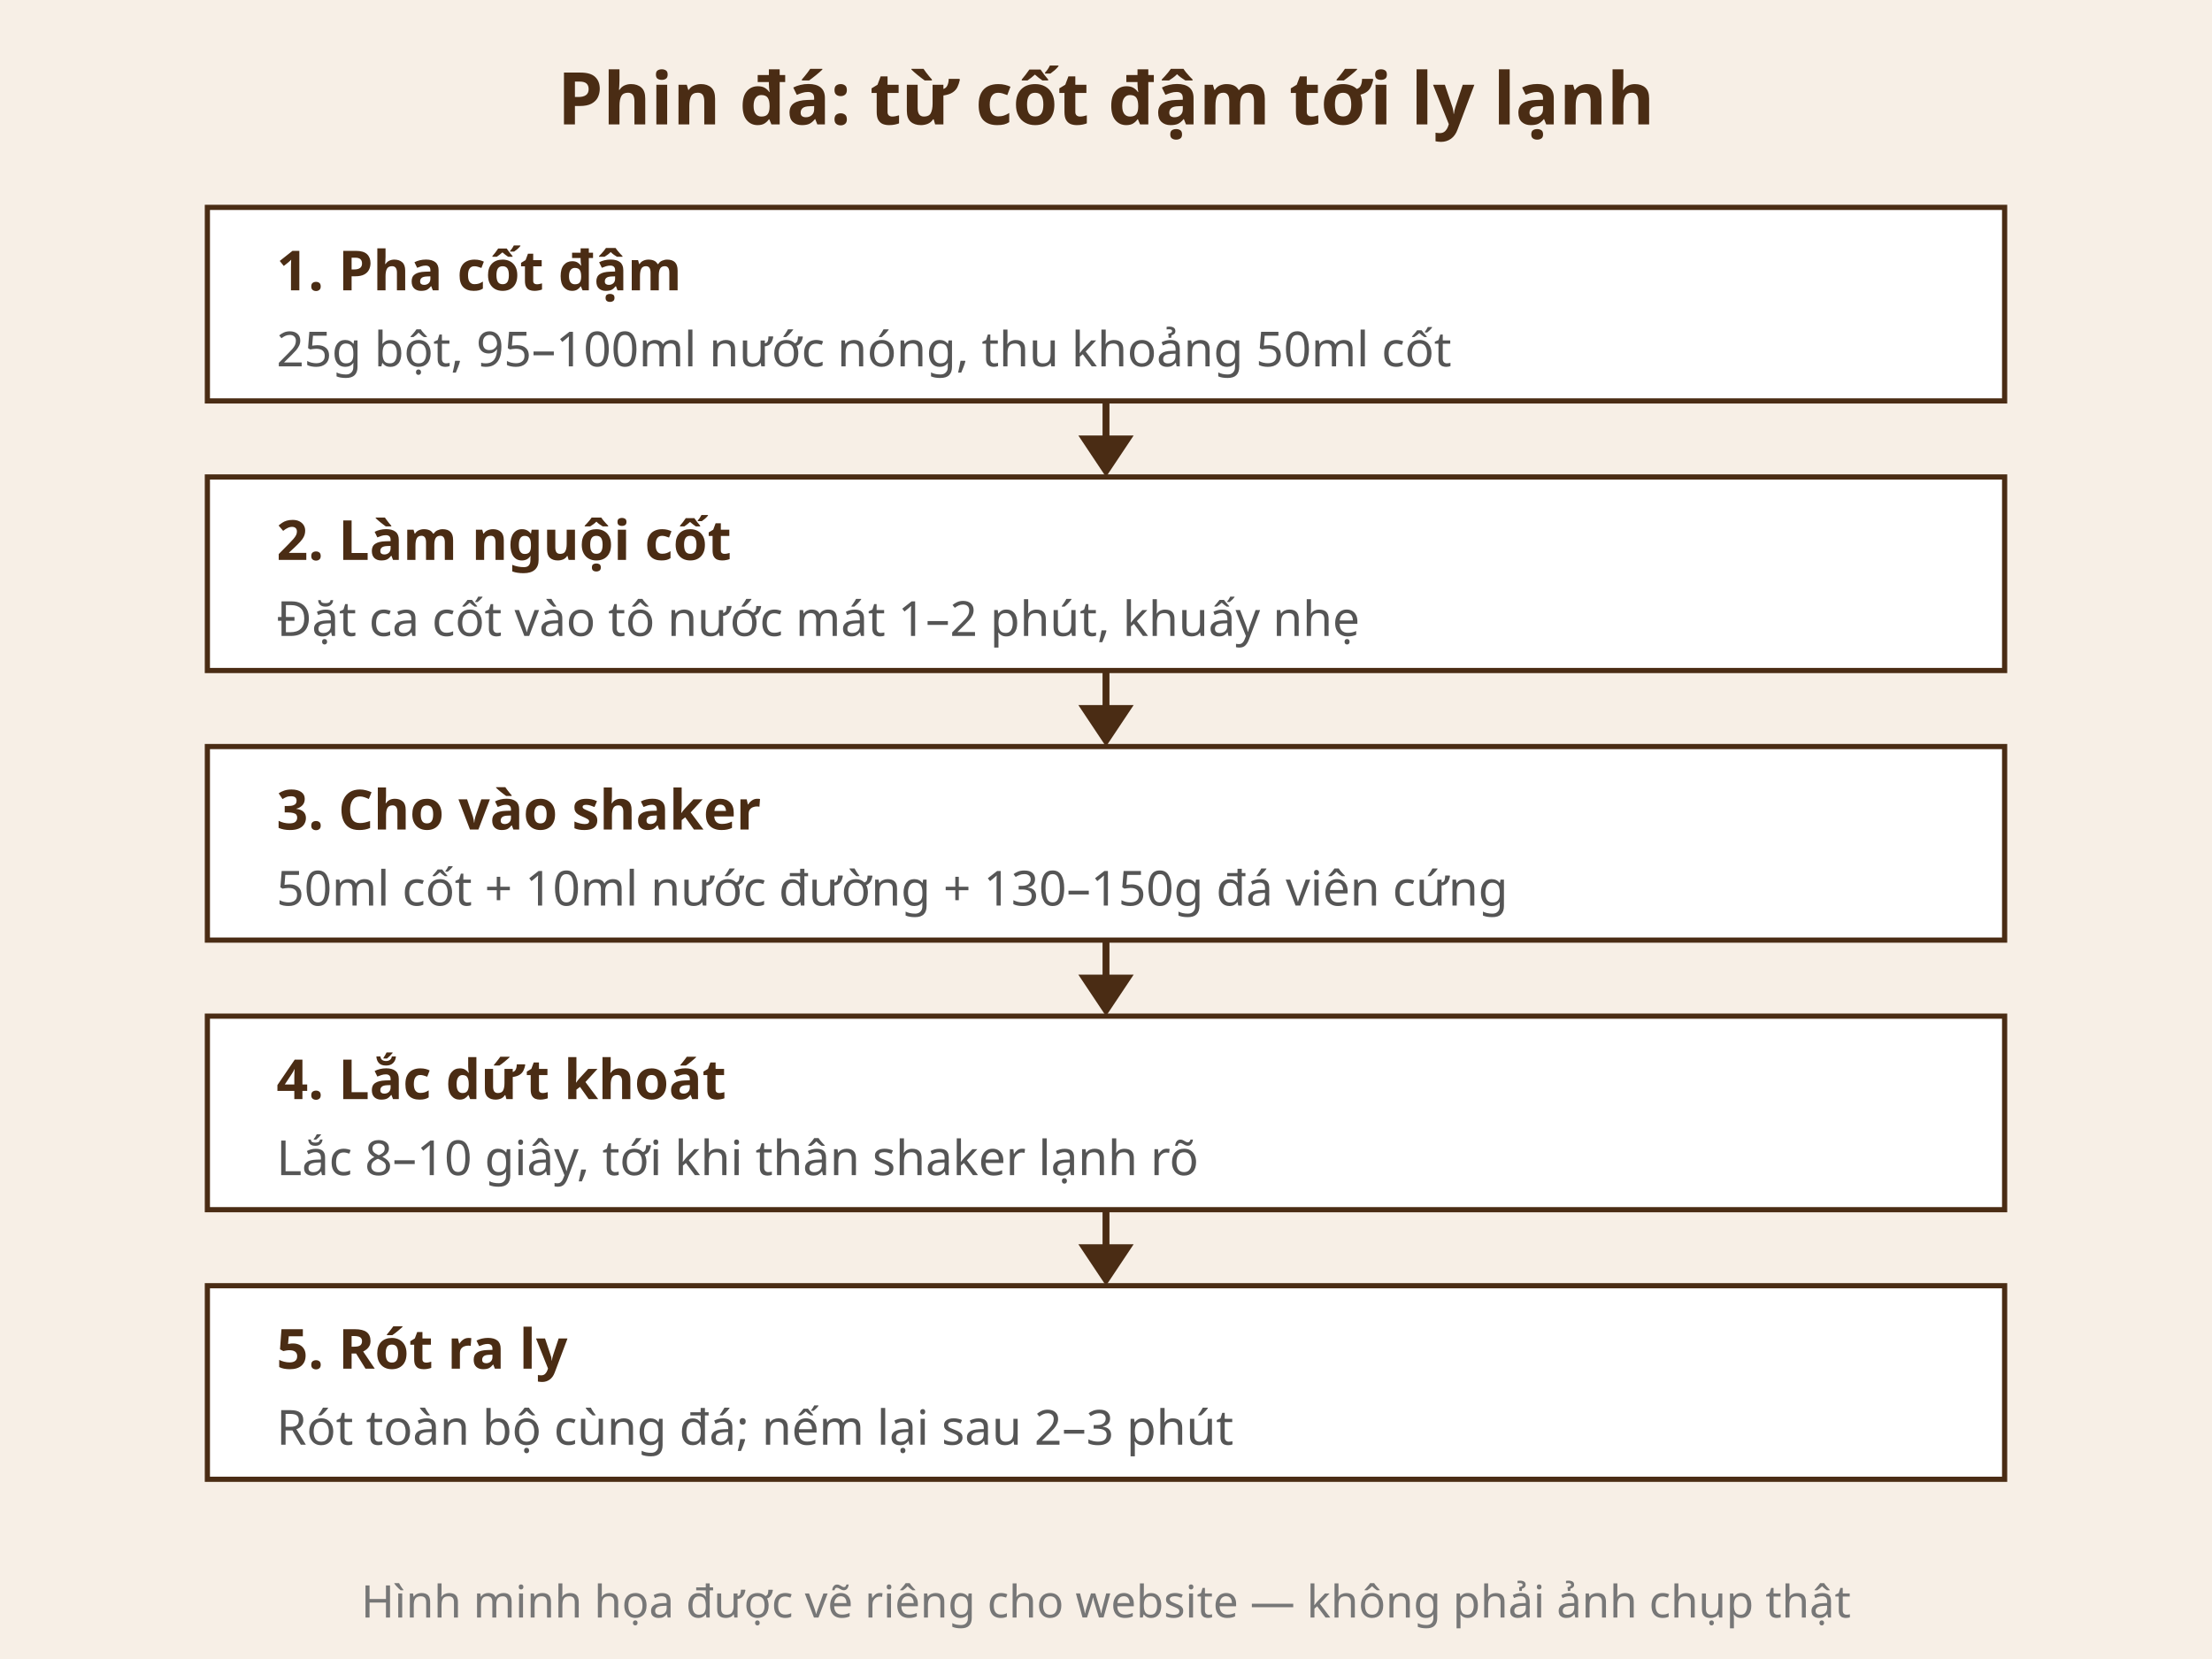
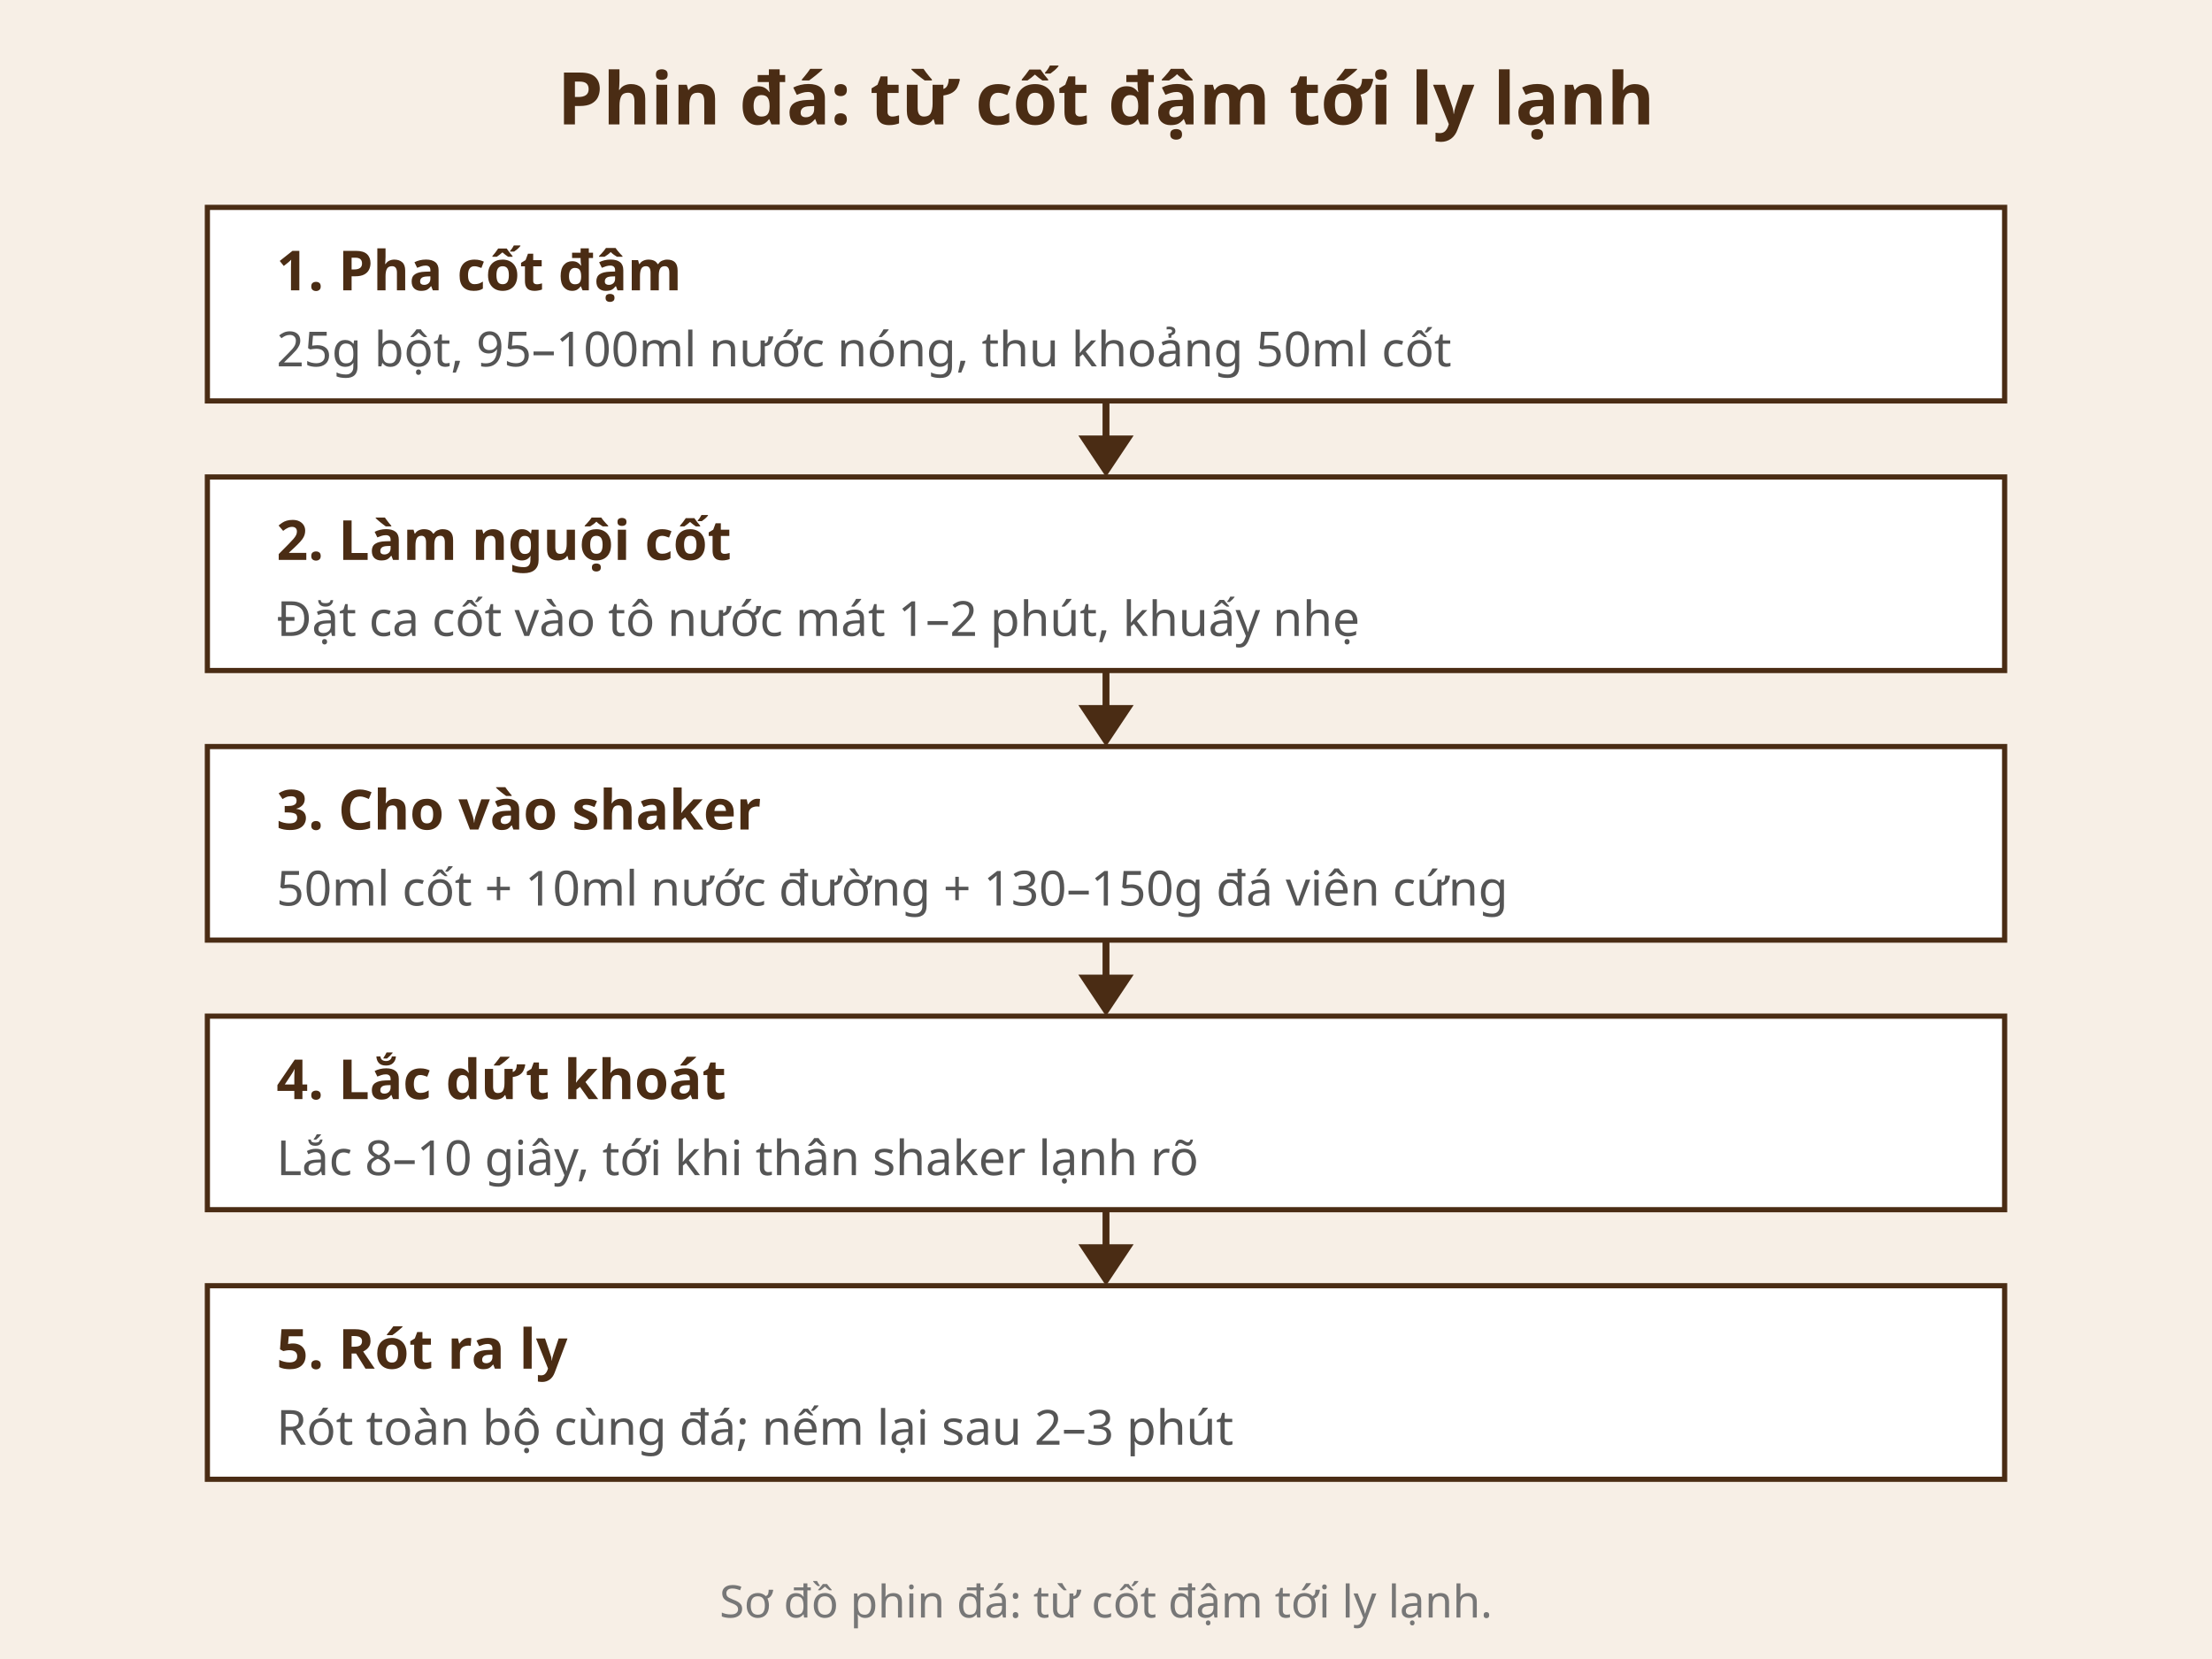
<svg xmlns="http://www.w3.org/2000/svg" width="640" height="480" viewBox="0 0 640 480" role="img" aria-labelledby="t d">
  <rect width="640" height="480" fill="#f7efe6" />
  <text x="320" y="36" text-anchor="middle" font-family="sans-serif" font-size="21" fill="#4a2c14" font-weight="bold">Phin đá: từ cốt đậm tới ly lạnh</text>
  <rect x="60" y="60" width="520" height="56" fill="#ffffff" stroke="#4a2c14" stroke-width="1.5" rx="0" />
  <text x="80" y="84" text-anchor="start" font-family="sans-serif" font-size="16" fill="#4a2c14" font-weight="bold">1. Pha cốt đậm</text>
  <text x="80" y="106" text-anchor="start" font-family="sans-serif" font-size="14" fill="#555">25g bột, 95–100ml nước nóng, thu khoảng 50ml cốt</text>
  <line x1="320" y1="116" x2="320" y2="136" stroke="#4a2c14" stroke-width="2" />
  <polygon points="320,138 312,126 328,126" fill="#4a2c14" />
  <rect x="60" y="138" width="520" height="56" fill="#ffffff" stroke="#4a2c14" stroke-width="1.5" rx="0" />
  <text x="80" y="162" text-anchor="start" font-family="sans-serif" font-size="16" fill="#4a2c14" font-weight="bold">2. Làm nguội cốt</text>
  <text x="80" y="184" text-anchor="start" font-family="sans-serif" font-size="14" fill="#555">Đặt ca cốt vào tô nước mát 1–2 phút, khuấy nhẹ</text>
  <line x1="320" y1="194" x2="320" y2="214" stroke="#4a2c14" stroke-width="2" />
  <polygon points="320,216 312,204 328,204" fill="#4a2c14" />
  <rect x="60" y="216" width="520" height="56" fill="#ffffff" stroke="#4a2c14" stroke-width="1.5" rx="0" />
  <text x="80" y="240" text-anchor="start" font-family="sans-serif" font-size="16" fill="#4a2c14" font-weight="bold">3. Cho vào shaker</text>
  <text x="80" y="262" text-anchor="start" font-family="sans-serif" font-size="14" fill="#555">50ml cốt + 10ml nước đường + 130–150g đá viên cứng</text>
  <line x1="320" y1="272" x2="320" y2="292" stroke="#4a2c14" stroke-width="2" />
  <polygon points="320,294 312,282 328,282" fill="#4a2c14" />
  <rect x="60" y="294" width="520" height="56" fill="#ffffff" stroke="#4a2c14" stroke-width="1.5" rx="0" />
  <text x="80" y="318" text-anchor="start" font-family="sans-serif" font-size="16" fill="#4a2c14" font-weight="bold">4. Lắc dứt khoát</text>
  <text x="80" y="340" text-anchor="start" font-family="sans-serif" font-size="14" fill="#555">Lắc 8–10 giây, tới khi thân shaker lạnh rõ</text>
  <line x1="320" y1="350" x2="320" y2="370" stroke="#4a2c14" stroke-width="2" />
  <polygon points="320,372 312,360 328,360" fill="#4a2c14" />
  <rect x="60" y="372" width="520" height="56" fill="#ffffff" stroke="#4a2c14" stroke-width="1.5" rx="0" />
  <text x="80" y="396" text-anchor="start" font-family="sans-serif" font-size="16" fill="#4a2c14" font-weight="bold">5. Rót ra ly</text>
  <text x="80" y="418" text-anchor="start" font-family="sans-serif" font-size="14" fill="#555">Rót toàn bộ cùng đá; nếm lại sau 2–3 phút</text>
-   <text x="320" y="468" text-anchor="middle" font-family="sans-serif" font-size="13" fill="#777">Hình minh họa được vẽ riêng cho website — không phải ảnh chụp thật</text>
+   <text x="320" y="468" text-anchor="middle" font-family="sans-serif" font-size="13" fill="#777">Sơ đồ phin đá: từ cốt đậm tới ly lạnh.</text>
</svg>
